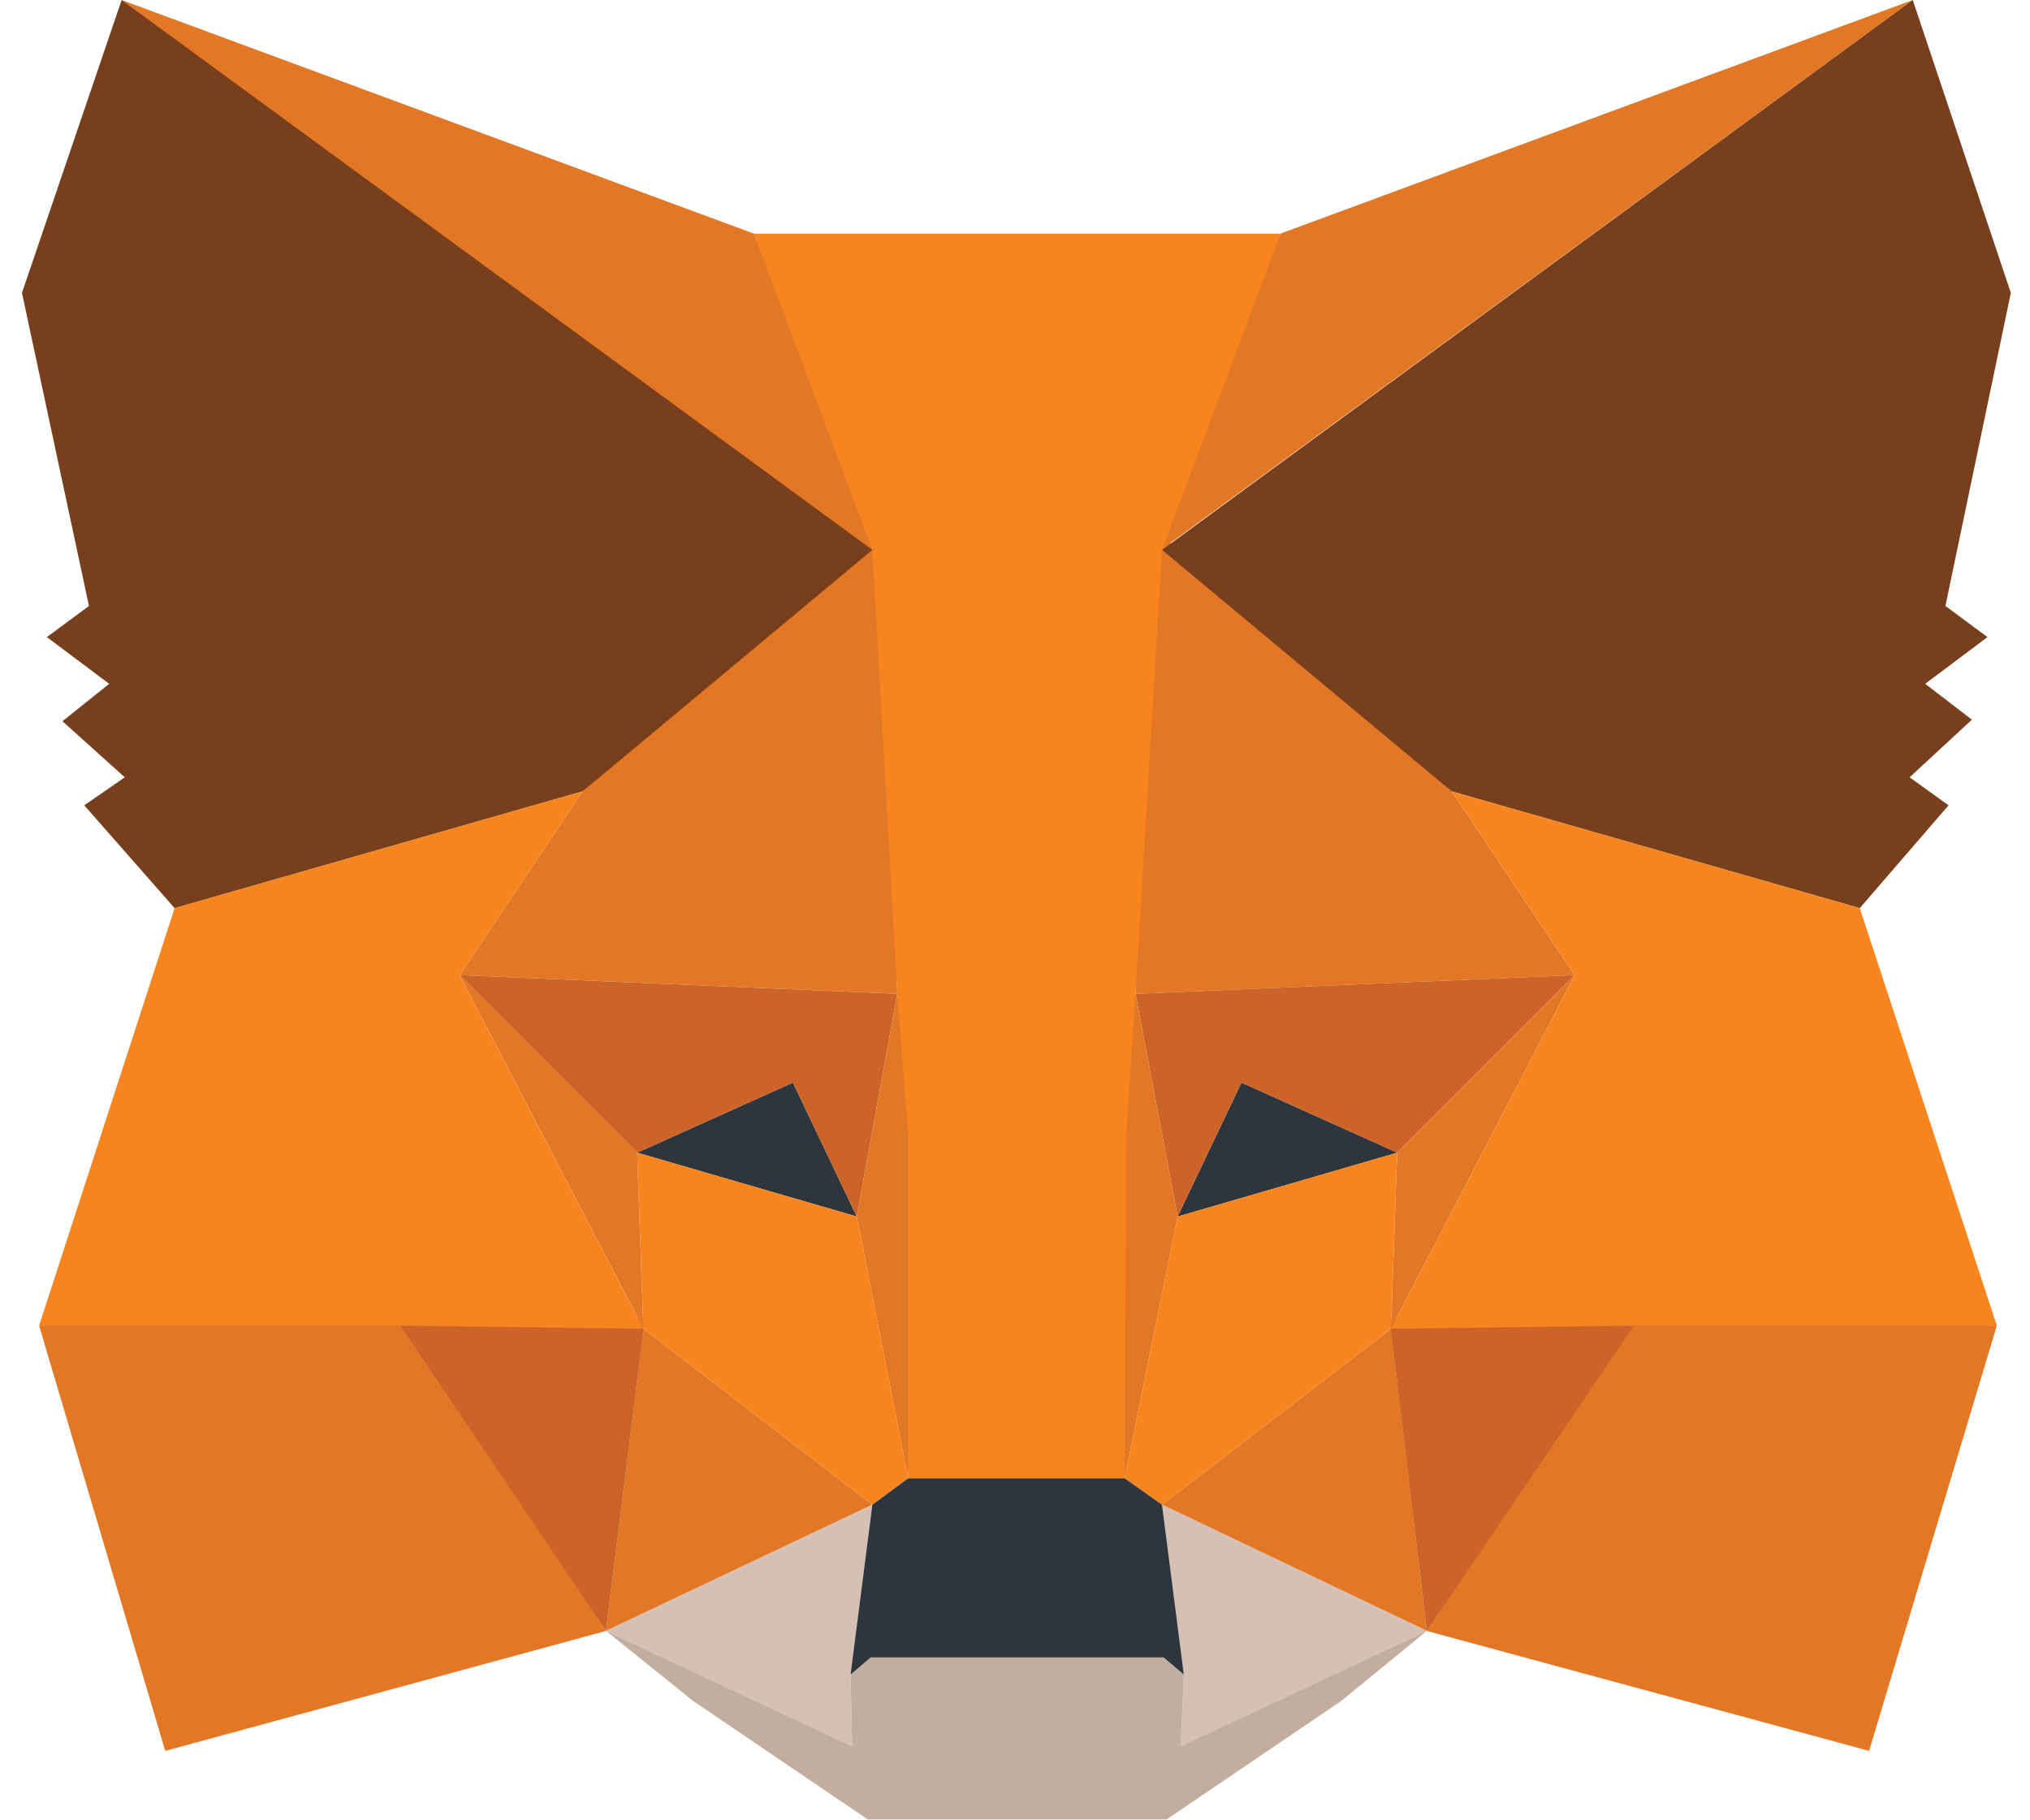
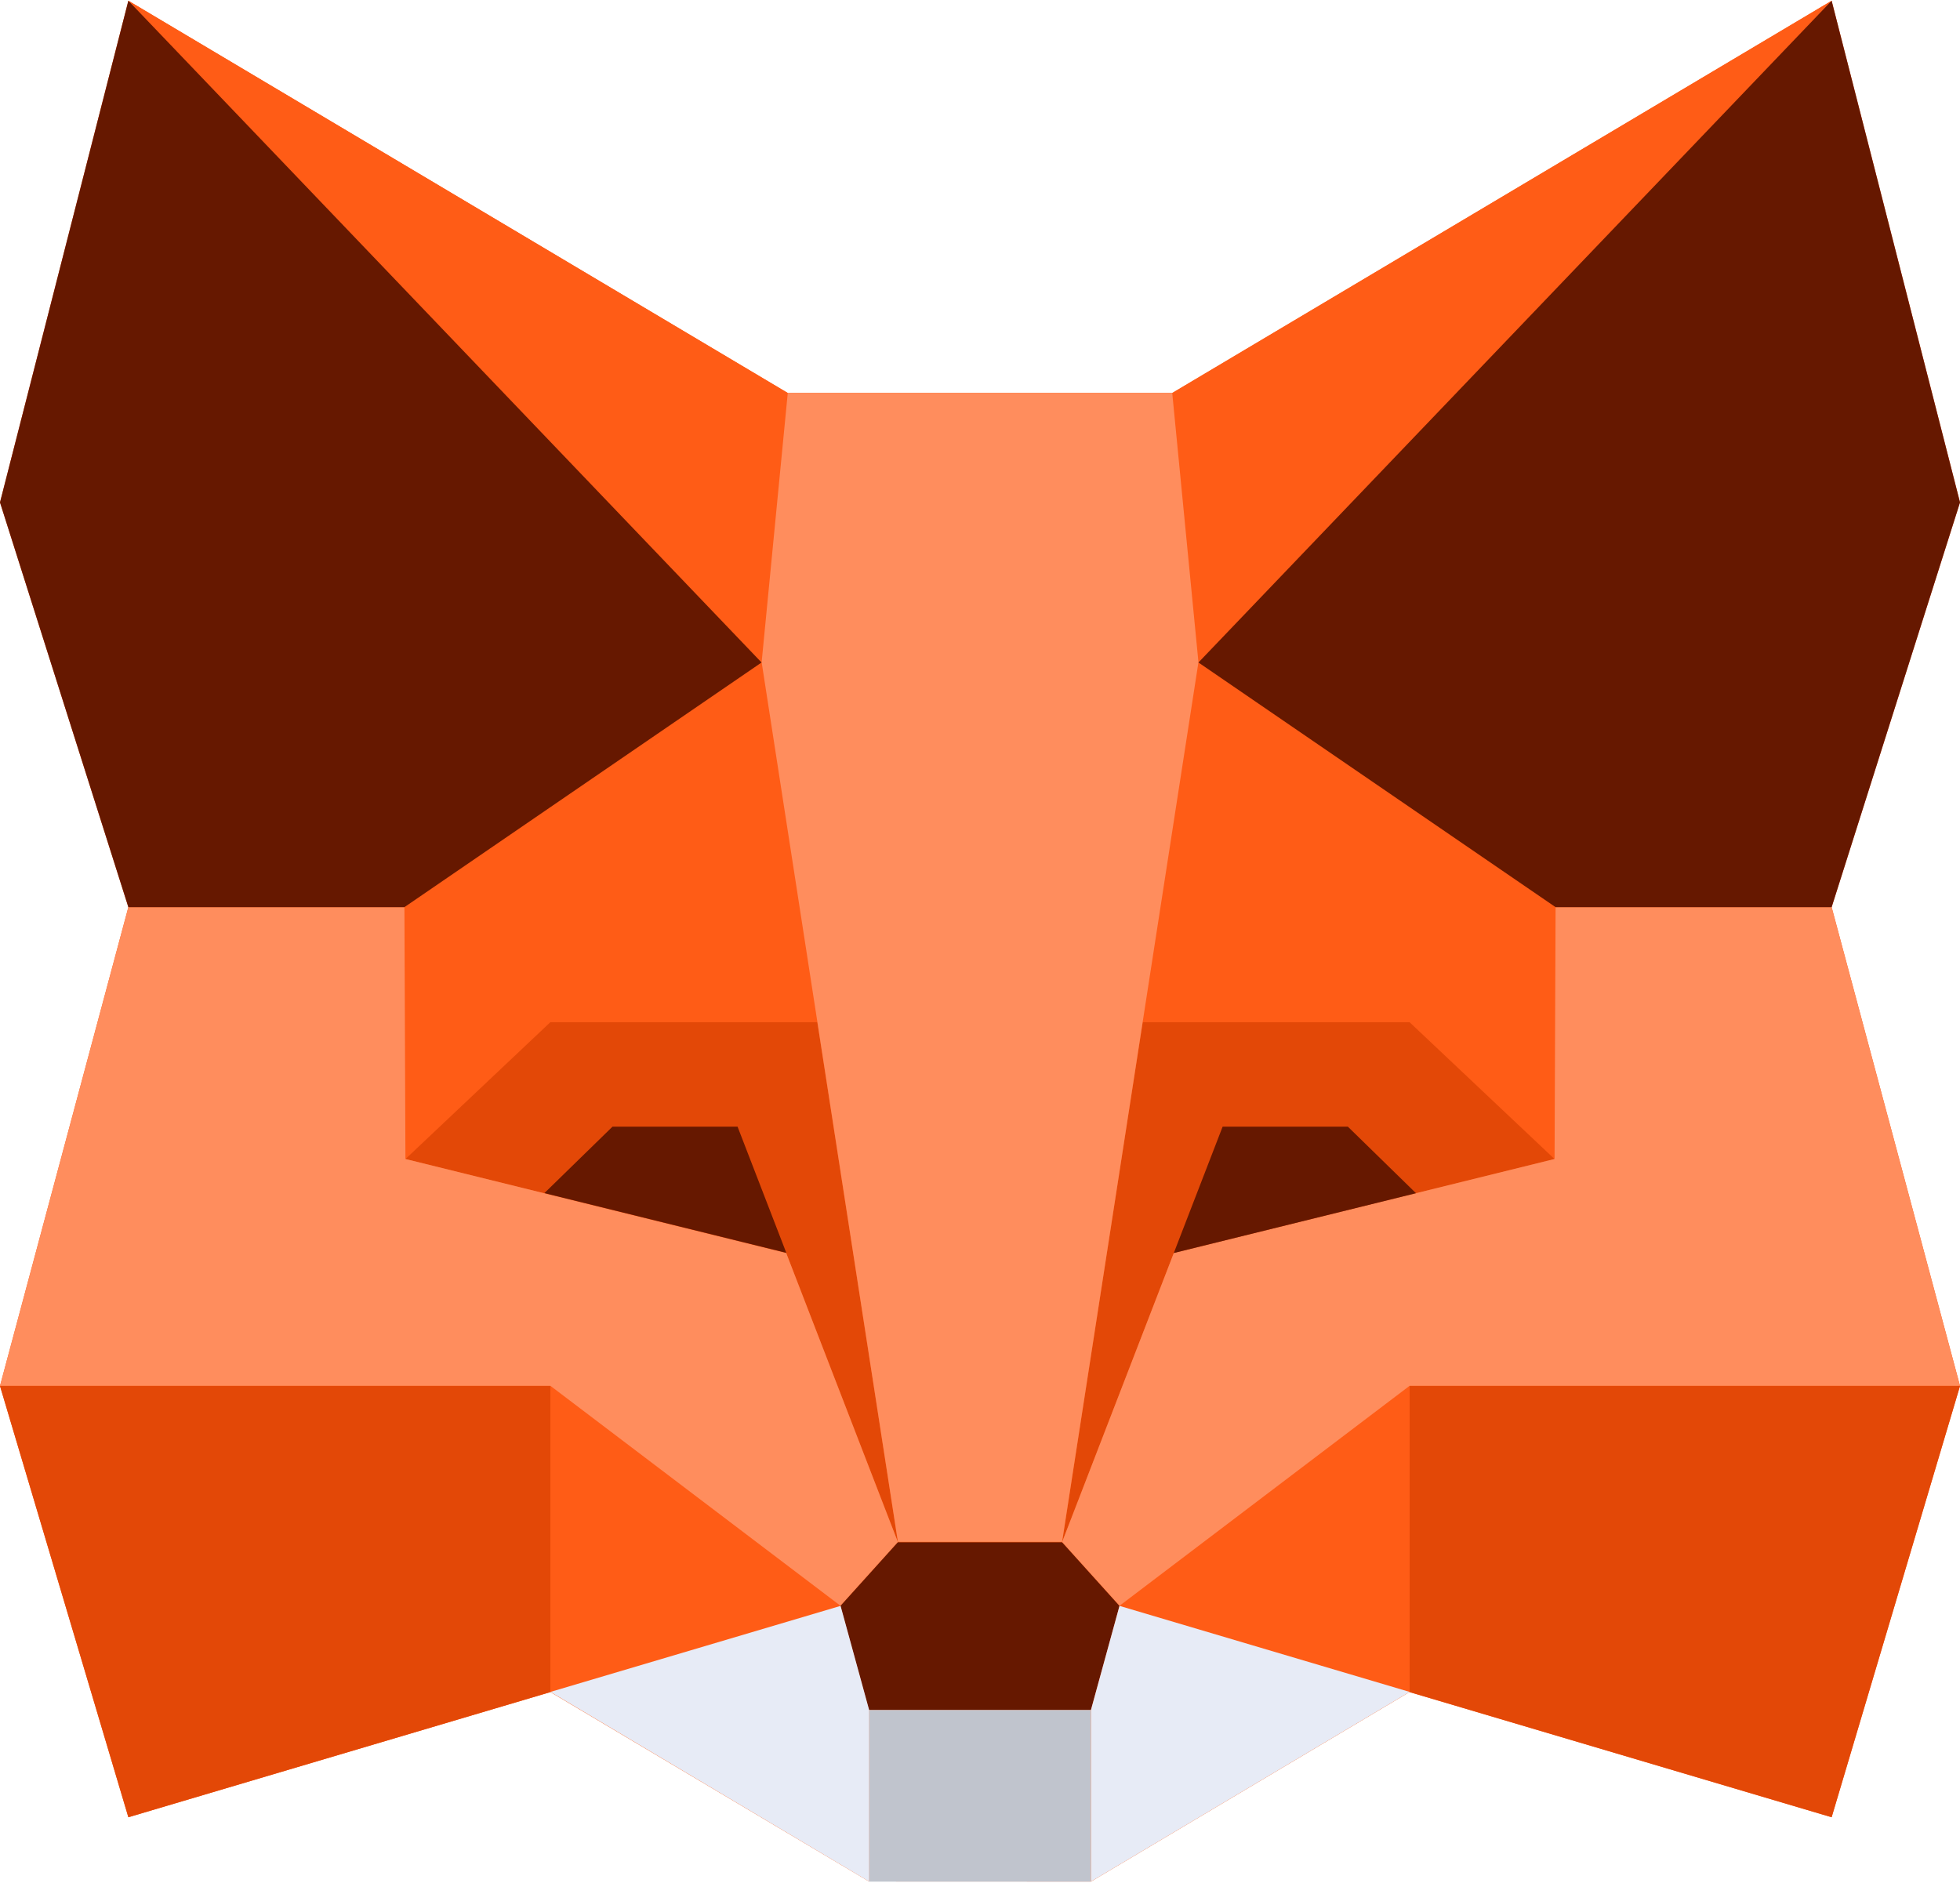
- <svg xmlns="http://www.w3.org/2000/svg" width="77" height="69" viewBox="0 0 77 69" fill="none">
-   <path d="M72.552 -0L43.072 21.563L48.567 8.861L72.552 -0Z" fill="#E27726" />
-   <path d="M4.614 -0L33.798 21.799L28.599 8.861L4.614 -0Z" fill="#E27726" />
-   <path d="M61.977 49.979L54.12 61.853L70.898 66.402L75.742 50.274L61.977 49.979Z" fill="#E27726" />
-   <path d="M1.483 50.274L6.268 66.402L22.987 61.853L15.189 49.979L1.483 50.274Z" fill="#E27726" />
-   <path d="M22.101 30.01L17.434 36.981L34.034 37.69L33.503 20.026L22.101 30.01Z" fill="#E27726" />
-   <path d="M55.065 30.011L43.486 19.791L43.072 37.691L59.732 36.982L55.065 30.011Z" fill="#E27726" />
-   <path d="M22.987 61.852L33.089 57.067L24.405 50.392L22.987 61.852Z" fill="#E27726" />
-   <path d="M44.077 57.067L54.12 61.852L52.761 50.392L44.077 57.067Z" fill="#E27726" />
-   <path d="M54.12 61.853L44.077 57.068L44.904 63.507L44.786 66.224L54.12 61.853Z" fill="#D6C0B3" />
-   <path d="M22.987 61.853L32.321 66.224L32.262 63.507L33.089 57.068L22.987 61.853Z" fill="#D6C0B3" />
-   <path d="M32.498 46.137L24.169 43.715L30.076 41.057L32.498 46.137Z" fill="#2F353C" />
-   <path d="M44.668 46.137L47.09 41.057L52.998 43.715L44.668 46.137Z" fill="#2F353C" />
-   <path d="M22.987 61.853L24.464 49.979L15.189 50.274L22.987 61.853Z" fill="#CC6329" />
-   <path d="M52.702 49.979L54.12 61.853L61.977 50.274L52.702 49.979Z" fill="#CC6329" />
-   <path d="M59.732 36.981L43.072 37.69L44.668 46.138L47.09 41.057L52.997 43.716L59.732 36.981Z" fill="#CC6329" />
-   <path d="M24.169 43.716L30.076 41.057L32.498 46.138L34.034 37.69L17.434 36.981L24.169 43.716Z" fill="#CC6329" />
-   <path d="M17.434 36.981L24.405 50.391L24.169 43.716L17.434 36.981Z" fill="#E27726" />
-   <path d="M52.998 43.716L52.761 50.391L59.732 36.981L52.998 43.716Z" fill="#E27726" />
-   <path d="M34.034 37.691L32.498 46.139L34.447 56.064L34.92 42.949L34.034 37.691Z" fill="#E27726" />
-   <path d="M43.073 37.691L42.305 42.949L42.659 56.064L44.668 46.139L43.073 37.691Z" fill="#E27726" />
-   <path d="M44.667 46.138L42.659 56.062L44.077 57.067L52.761 50.391L52.997 43.715L44.667 46.138Z" fill="#F6851F" />
-   <path d="M24.169 43.715L24.405 50.391L33.089 57.067L34.448 56.062L32.498 46.138L24.169 43.715Z" fill="#F6851F" />
-   <path d="M44.786 66.223L44.904 63.506L44.136 62.856H33.03L32.262 63.506L32.321 66.223L22.987 61.852L26.295 64.51L32.912 69H44.255L50.871 64.51L54.12 61.852L44.786 66.223Z" fill="#C1AE9E" />
-   <path d="M44.077 57.067L42.659 56.063H34.448L33.089 57.067L32.262 63.507L33.03 62.857H44.136L44.904 63.507L44.077 57.067Z" fill="#2F353C" />
-   <path d="M73.792 22.98L76.273 11.106L72.552 -0L44.077 20.854L55.065 30.011L70.543 34.441L73.91 30.542L72.433 29.479L74.797 27.293L73.024 25.934L75.387 24.162L73.792 22.98Z" fill="#773F1B" />
-   <path d="M0.833 11.106L3.374 22.981L1.778 24.162L4.142 25.934L2.369 27.352L4.732 29.479L3.196 30.542L6.623 34.441L22.101 30.011L33.089 20.854L4.614 0L0.833 11.106Z" fill="#773F1B" />
-   <path d="M70.543 34.442L55.065 30.011L59.732 36.982L52.761 50.392L61.977 50.274H75.742L70.543 34.442Z" fill="#F6851F" />
-   <path d="M22.101 30.011L6.623 34.442L1.483 50.274H15.189L24.404 50.392L17.433 36.982L22.101 30.011Z" fill="#F6851F" />
-   <path d="M43.073 37.691L44.077 20.854L48.567 8.862H28.599L33.089 20.854L34.034 37.691L34.448 43.008V56.063H42.66L42.719 43.008L43.073 37.691Z" fill="#F6851F" />
+ <svg xmlns="http://www.w3.org/2000/svg" width="1316" height="1264" viewBox="0 0 1316 1264" fill="none">
+   <path d="M1229.81 1220.25L946.346 1136.22L732.573 1263.43L583.427 1263.37L369.53 1136.22L86.189 1220.25L6.10352e-05 930.603L86.189 609.141L6.10352e-05 337.353L86.189 0.506L528.933 263.83H787.067L1229.81 0.506L1316 337.353L1229.81 609.141L1316 930.603L1229.81 1220.25Z" fill="#FF5C16" />
+   <path d="M86.25 0.506L528.995 264.015L511.386 444.857L86.25 0.506Z" fill="#FF5C16" />
+   <path d="M369.593 930.727L564.398 1078.45L369.593 1136.22V930.727Z" fill="#FF5C16" />
+   <path d="M548.827 686.494L511.386 444.98L271.726 609.202L271.602 609.14V609.264L272.344 778.305L369.53 686.494H369.592H548.827Z" fill="#FF5C16" />
+   <path d="M1229.81 0.506L787.066 264.015L804.613 444.857L1229.81 0.506Z" fill="#FF5C16" />
+   <path d="M946.469 930.727L751.664 1078.45L946.469 1136.22V930.727Z" fill="#FF5C16" />
+   <path d="M1044.4 609.264H1044.46H1044.4V609.14L1044.34 609.202L804.675 444.98L767.234 686.494H946.469L1043.72 778.305L1044.4 609.264Z" fill="#FF5C16" />
+   <path d="M369.53 1136.22L86.189 1220.25L6.10352e-05 930.727H369.53V1136.22Z" fill="#E34807" />
+   <path d="M548.766 686.433L602.889 1035.57L527.883 841.449L272.221 778.305L369.469 686.433H548.704H548.766Z" fill="#E34807" />
+   <path d="M946.469 1136.22L1229.81 1220.25L1316 930.727H946.469V1136.22Z" fill="#E34807" />
+   <path d="M767.234 686.433L713.111 1035.57L788.117 841.449L1043.78 778.305L946.469 686.433H767.234Z" fill="#E34807" />
+   <path d="M6.10352e-05 930.602L86.189 609.139H271.541L272.221 778.242L527.883 841.386L602.889 1035.51L564.335 1078.27L369.53 930.54H6.10352e-05V930.602Z" fill="#FF8D5D" />
+   <path d="M1316 930.602L1229.81 609.139H1044.46L1043.78 778.242L788.117 841.386L713.111 1035.51L751.664 1078.27L946.469 930.54H1316V930.602Z" fill="#FF8D5D" />
+   <path d="M787.067 263.831H658H528.933L511.387 444.672L602.889 1035.33H713.111L804.675 444.672L787.067 263.831Z" fill="#FF8D5D" />
+   <path d="M86.189 0.506L6.10352e-05 337.353L86.189 609.141H271.541L511.325 444.857L86.189 0.506Z" fill="#661800" />
+   <path d="M495.199 756.557H411.234L365.514 801.165L527.944 841.263L495.199 756.495V756.557Z" fill="#661800" />
+   <path d="M1229.81 0.506L1316 337.353L1229.81 609.141H1044.46L804.675 444.857L1229.81 0.506Z" fill="#661800" />
+   <path d="M820.925 756.557H905.013L950.733 801.227L788.118 841.386L820.925 756.495V756.557Z" fill="#661800" />
+   <path d="M732.512 1148.21L751.665 1078.39L713.112 1035.64H602.827L564.274 1078.39L583.427 1148.21" fill="#661800" />
+   <path d="M732.511 1148.2V1263.49H583.426V1148.2H732.511Z" fill="#C0C4CD" />
+   <path d="M369.593 1136.1L583.551 1263.44V1148.15L564.398 1078.33L369.593 1136.1Z" fill="#E7EBF6" />
+   <path d="M946.47 1136.1L732.512 1263.44V1148.15L751.665 1078.33L946.47 1136.1Z" fill="#E7EBF6" />
</svg>
